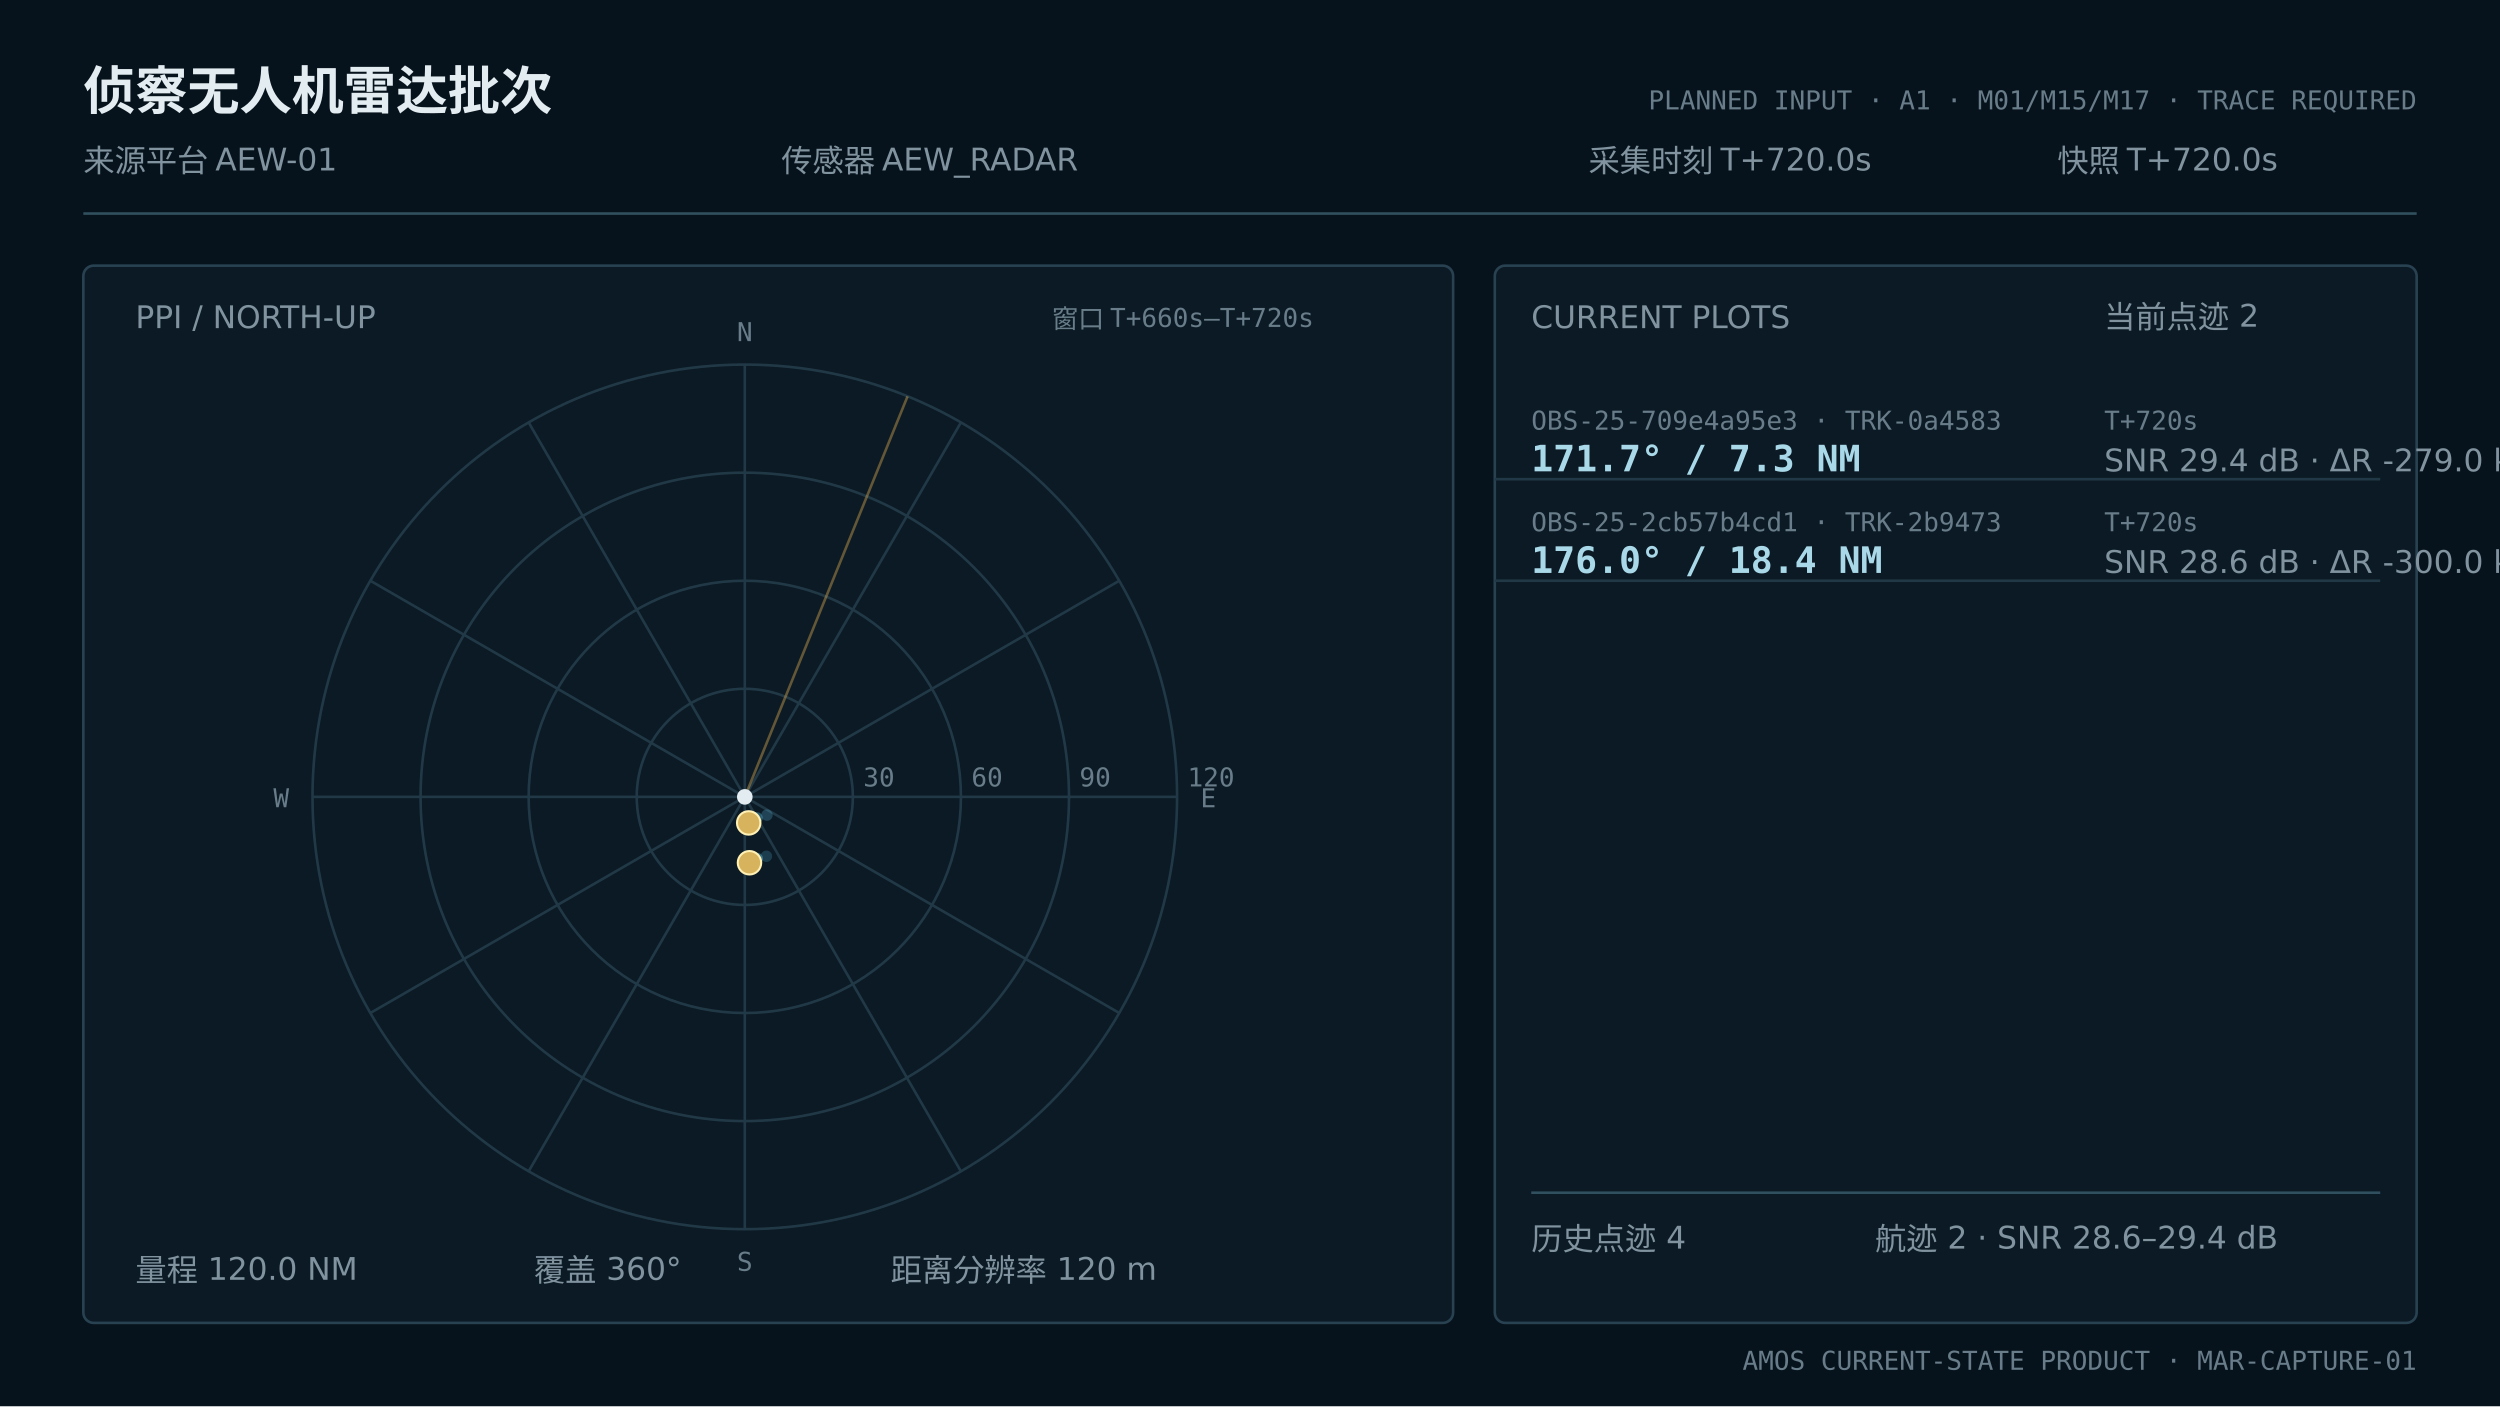
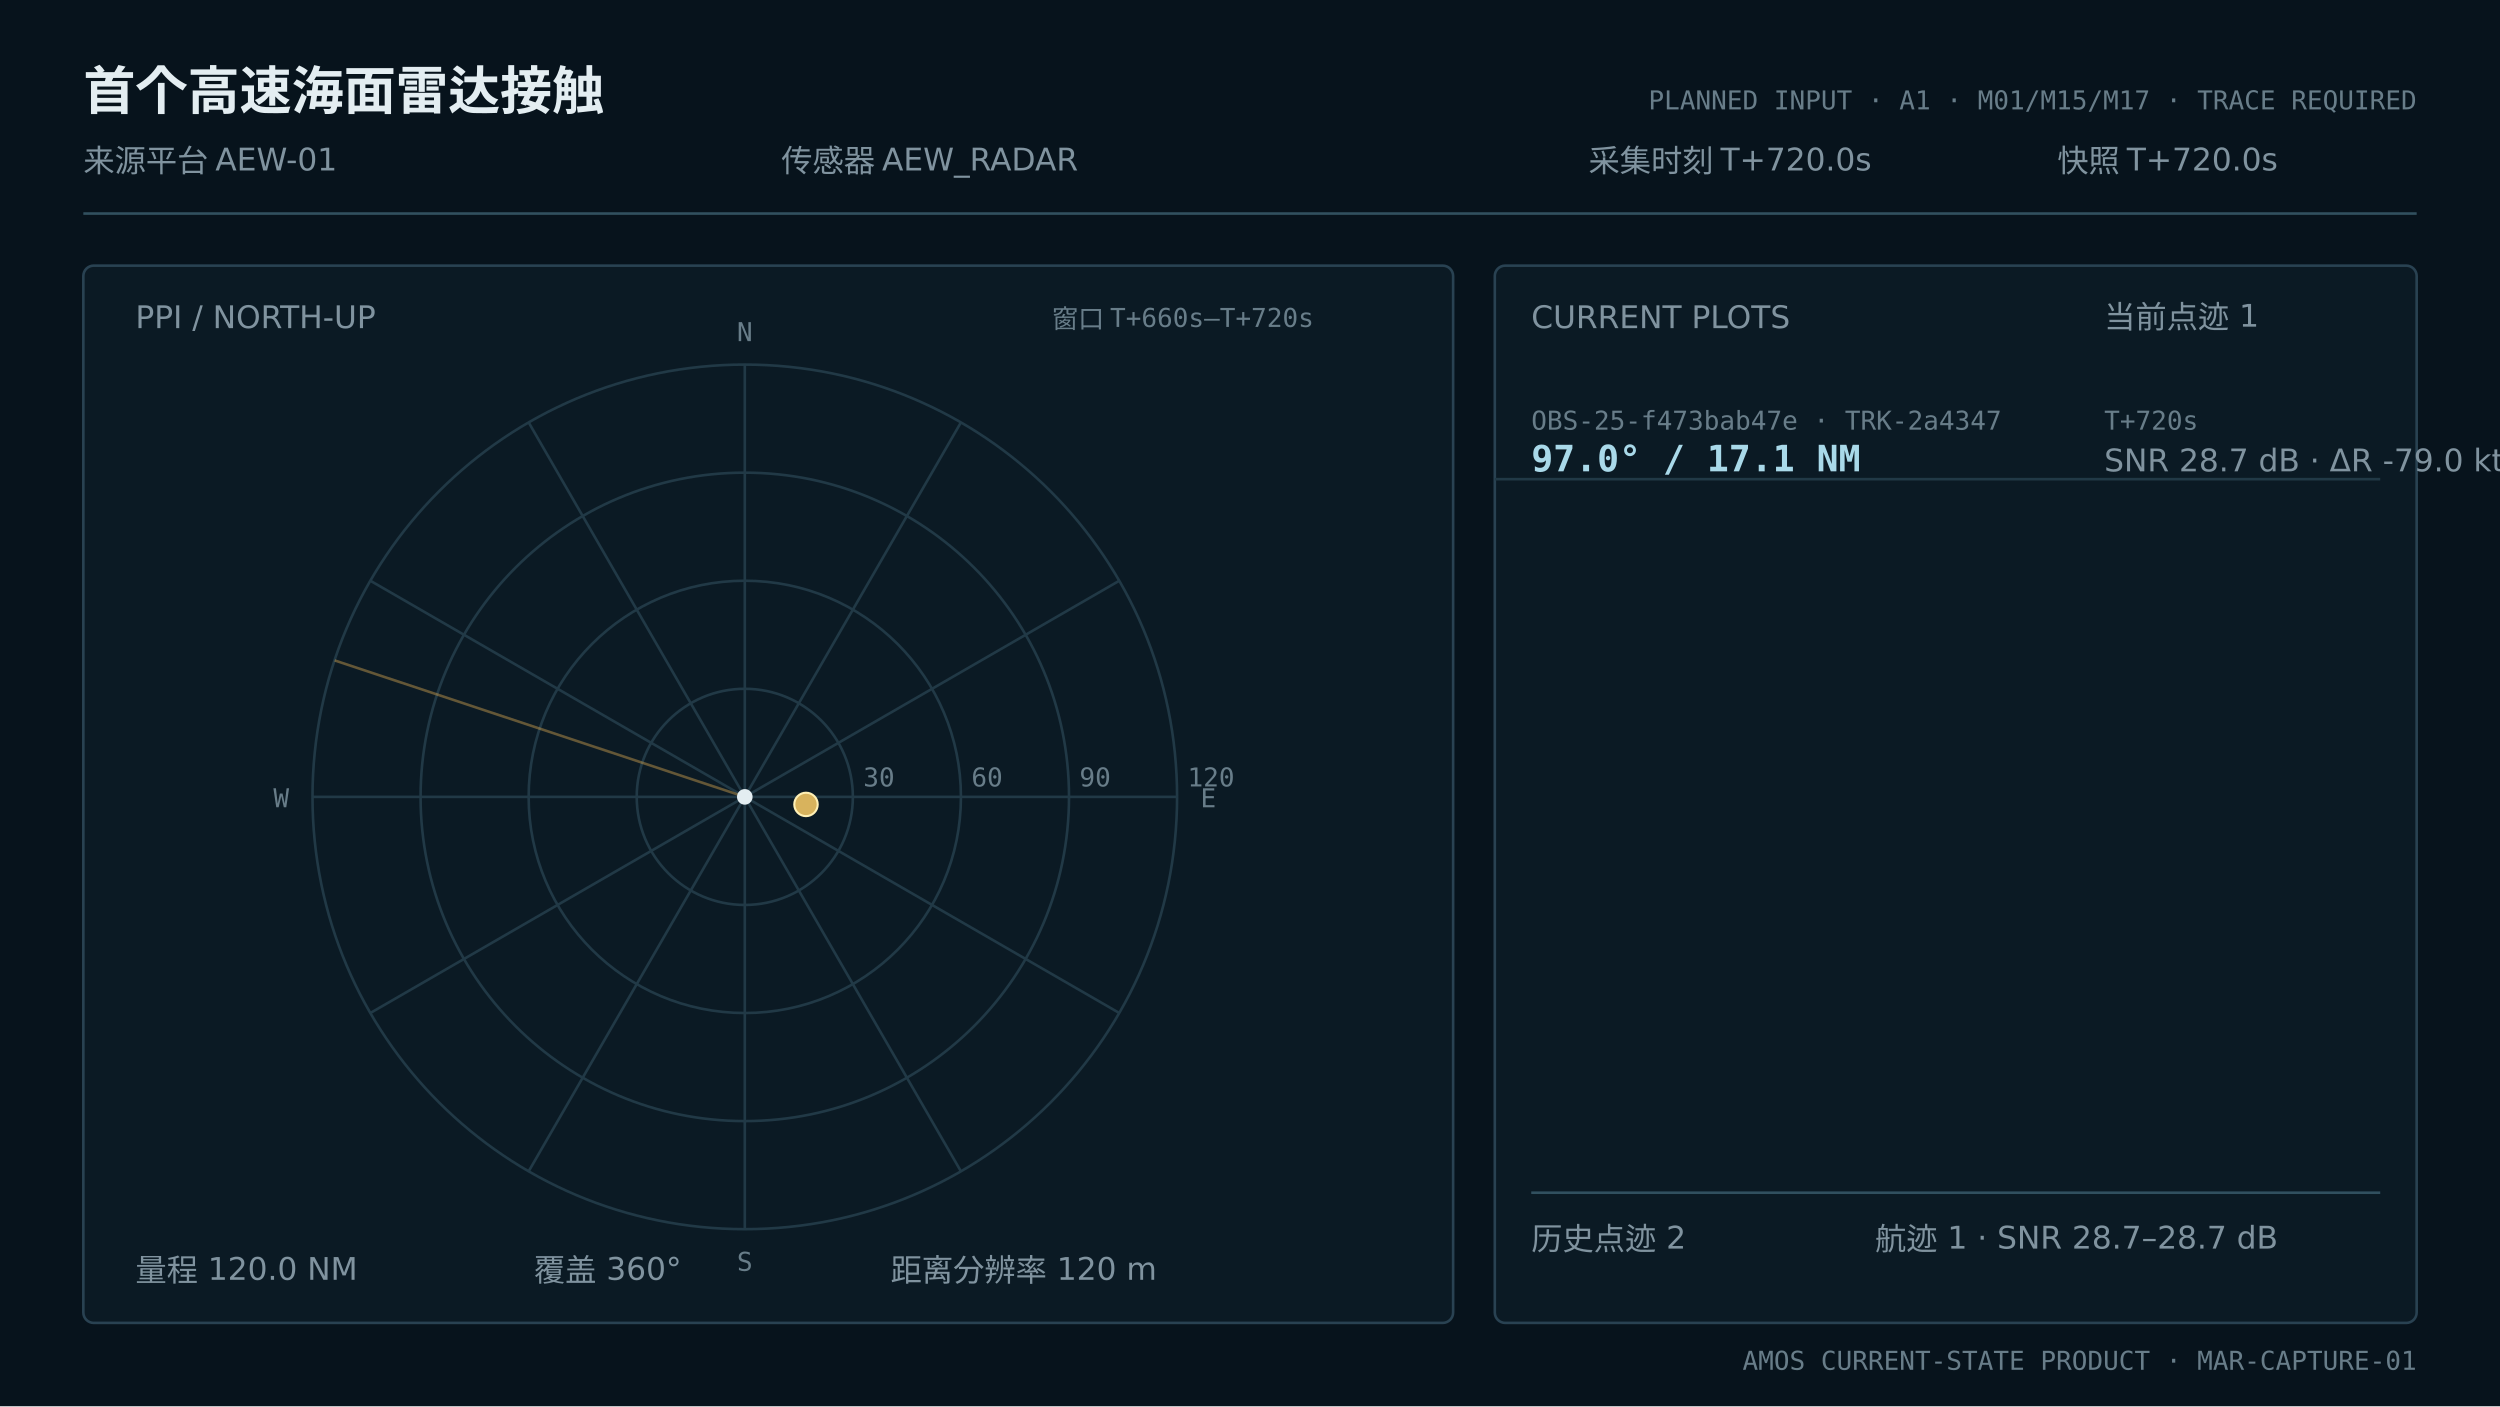
<svg xmlns="http://www.w3.org/2000/svg" width="960" height="540" viewBox="0 0 960 540" role="img">
  <style>
      .bg{fill:#07131c}.panel{fill:#0b1a24;stroke:#294252}.line{stroke:#31505f;fill:none}
      .grid{stroke:#213946;fill:none}.accent{stroke:#53a9c9;fill:none}.ok{stroke:#55b58d;fill:none}
      .warn{stroke:#d2a24f;fill:none}.txt{fill:#cbd8df;font:14px 'DejaVu Sans',sans-serif}
      .small{fill:#80939f;font:12px 'DejaVu Sans',sans-serif}.tiny{fill:#687d89;font:10px 'DejaVu Sans Mono',monospace}
      .title{fill:#e3edf1;font:600 20px 'DejaVu Sans',sans-serif}.value{fill:#a9d9e9;font:600 14px 'DejaVu Sans Mono',monospace}
      .unknown{fill:#8999a2;font:13px 'DejaVu Sans',sans-serif}.dot{fill:#58adca;stroke:#b9e3f0;stroke-width:1}
    </style>
  <rect width="960" height="540" class="bg" />
-   <text x="32" y="42" class="title">侦察无人机雷达批次</text>
+   <text x="32" y="42" class="title">首个高速海面雷达接触</text>
  <text x="928" y="42" text-anchor="end" class="tiny">PLANNED INPUT · A1 · M01/M15/M17 · TRACE REQUIRED</text>
  <text x="32" y="66" class="small">来源平台  AEW-01</text>
  <text x="300" y="66" class="small">传感器  AEW_RADAR</text>
  <text x="610" y="66" class="small">采集时刻  T+720.0s</text>
  <text x="790" y="66" class="small">快照  T+720.0s</text>
  <line x1="32" y1="82" x2="928" y2="82" class="line" />
  <rect x="32" y="102" width="526" height="406" rx="4" class="panel" />
  <text x="52" y="126" class="small">PPI / NORTH-UP</text>
  <text x="404" y="126" class="tiny">窗口 T+660s–T+720s</text>
  <circle cx="286" cy="306" r="41.5" class="grid" />
  <circle cx="286" cy="306" r="83.0" class="grid" />
  <circle cx="286" cy="306" r="124.5" class="grid" />
  <circle cx="286" cy="306" r="166.0" class="grid" />
  <line x1="286" y1="306" x2="286.0" y2="140.0" class="grid" />
  <line x1="286" y1="306" x2="369.0" y2="162.2" class="grid" />
  <line x1="286" y1="306" x2="429.8" y2="223.0" class="grid" />
  <line x1="286" y1="306" x2="452.0" y2="306.0" class="grid" />
  <line x1="286" y1="306" x2="429.8" y2="389.0" class="grid" />
  <line x1="286" y1="306" x2="369.0" y2="449.8" class="grid" />
  <line x1="286" y1="306" x2="286.0" y2="472.0" class="grid" />
  <line x1="286" y1="306" x2="203.0" y2="449.8" class="grid" />
  <line x1="286" y1="306" x2="142.2" y2="389.0" class="grid" />
  <line x1="286" y1="306" x2="120.0" y2="306.0" class="grid" />
  <line x1="286" y1="306" x2="142.2" y2="223.0" class="grid" />
  <line x1="286" y1="306" x2="203.0" y2="162.2" class="grid" />
  <text x="331.5" y="302" class="tiny">30</text>
  <text x="373.0" y="302" class="tiny">60</text>
  <text x="414.5" y="302" class="tiny">90</text>
  <text x="456.0" y="302" class="tiny">120</text>
  <text x="286" y="131" text-anchor="middle" class="tiny">N</text>
  <text x="464" y="310" text-anchor="middle" class="tiny">E</text>
  <text x="286" y="488" text-anchor="middle" class="tiny">S</text>
  <text x="108" y="310" text-anchor="middle" class="tiny">W</text>
-   <line x1="286" y1="306" x2="348.5" y2="152.2" stroke="#d2a24f" stroke-opacity="0.45" />
+   <line x1="286" y1="306" x2="128.5" y2="253.6" stroke="#d2a24f" stroke-opacity="0.45" />
  <circle cx="286" cy="306" r="3" fill="#e3edf1" />
-   <circle cx="294.3" cy="328.8" r="2.2" fill="#53a9c9" fill-opacity="0.25" stroke="none" stroke-width="0.8" />
-   <circle cx="294.5" cy="313.0" r="2.2" fill="#53a9c9" fill-opacity="0.30" stroke="none" stroke-width="0.8" />
-   <circle cx="290.7" cy="314.1" r="2.2" fill="#53a9c9" fill-opacity="0.45" stroke="none" stroke-width="0.8" />
-   <circle cx="290.8" cy="329.7" r="2.2" fill="#53a9c9" fill-opacity="0.50" stroke="none" stroke-width="0.8" />
-   <circle cx="287.8" cy="331.3" r="4.5" fill="#d8b35d" fill-opacity="1.00" stroke="#fff0b5" stroke-width="0.8" />
-   <circle cx="287.5" cy="316.0" r="4.5" fill="#d8b35d" fill-opacity="1.00" stroke="#fff0b5" stroke-width="0.8" />
+   <circle cx="307.8" cy="307.8" r="2.2" fill="#53a9c9" fill-opacity="0.35" stroke="none" stroke-width="0.8" />
+   <circle cx="308.6" cy="308.3" r="2.2" fill="#53a9c9" fill-opacity="0.50" stroke="none" stroke-width="0.8" />
+   <circle cx="309.5" cy="308.9" r="4.5" fill="#d8b35d" fill-opacity="1.00" stroke="#fff0b5" stroke-width="0.8" />
  <text x="52" y="492" class="small">量程 120.0 NM</text>
  <text x="205" y="492" class="small">覆盖 360°</text>
  <text x="342" y="492" class="small">距离分辨率 120 m</text>
  <rect x="574" y="102" width="354" height="406" rx="4" class="panel" />
  <text x="588" y="126" class="small">CURRENT PLOTS</text>
-   <text x="808" y="126" class="small">当前点迹 2</text>
+   <text x="808" y="126" class="small">当前点迹 1</text>
  <line x1="574" y1="184" x2="914" y2="184" class="grid" />
-   <text x="588" y="165" class="tiny">OBS-25-709e4a95e3 · TRK-0a4583</text>
-   <text x="588" y="181" class="value">171.7° / 7.3 NM</text>
+   <text x="588" y="165" class="tiny">OBS-25-f473bab47e · TRK-2a4347</text>
+   <text x="588" y="181" class="value">97.0° / 17.1 NM</text>
  <text x="808" y="165" class="tiny">T+720s</text>
-   <text x="808" y="181" class="small">SNR 29.4 dB · ΔR -279.0 kt</text>
-   <line x1="574" y1="223" x2="914" y2="223" class="grid" />
-   <text x="588" y="204" class="tiny">OBS-25-2cb57b4cd1 · TRK-2b9473</text>
-   <text x="588" y="220" class="value">176.0° / 18.4 NM</text>
-   <text x="808" y="204" class="tiny">T+720s</text>
-   <text x="808" y="220" class="small">SNR 28.6 dB · ΔR -300.0 kt</text>
+   <text x="808" y="181" class="small">SNR 28.7 dB · ΔR -79.0 kt</text>
  <line x1="588" y1="458" x2="914" y2="458" class="line" />
-   <text x="588" y="480" class="small">历史点迹 4</text>
-   <text x="720" y="480" class="small">航迹 2 · SNR 28.6–29.4 dB</text>
+   <text x="588" y="480" class="small">历史点迹 2</text>
+   <text x="720" y="480" class="small">航迹 1 · SNR 28.7–28.7 dB</text>
  <text x="928" y="526" text-anchor="end" class="tiny">AMOS CURRENT-STATE PRODUCT · MAR-CAPTURE-01</text>
</svg>
